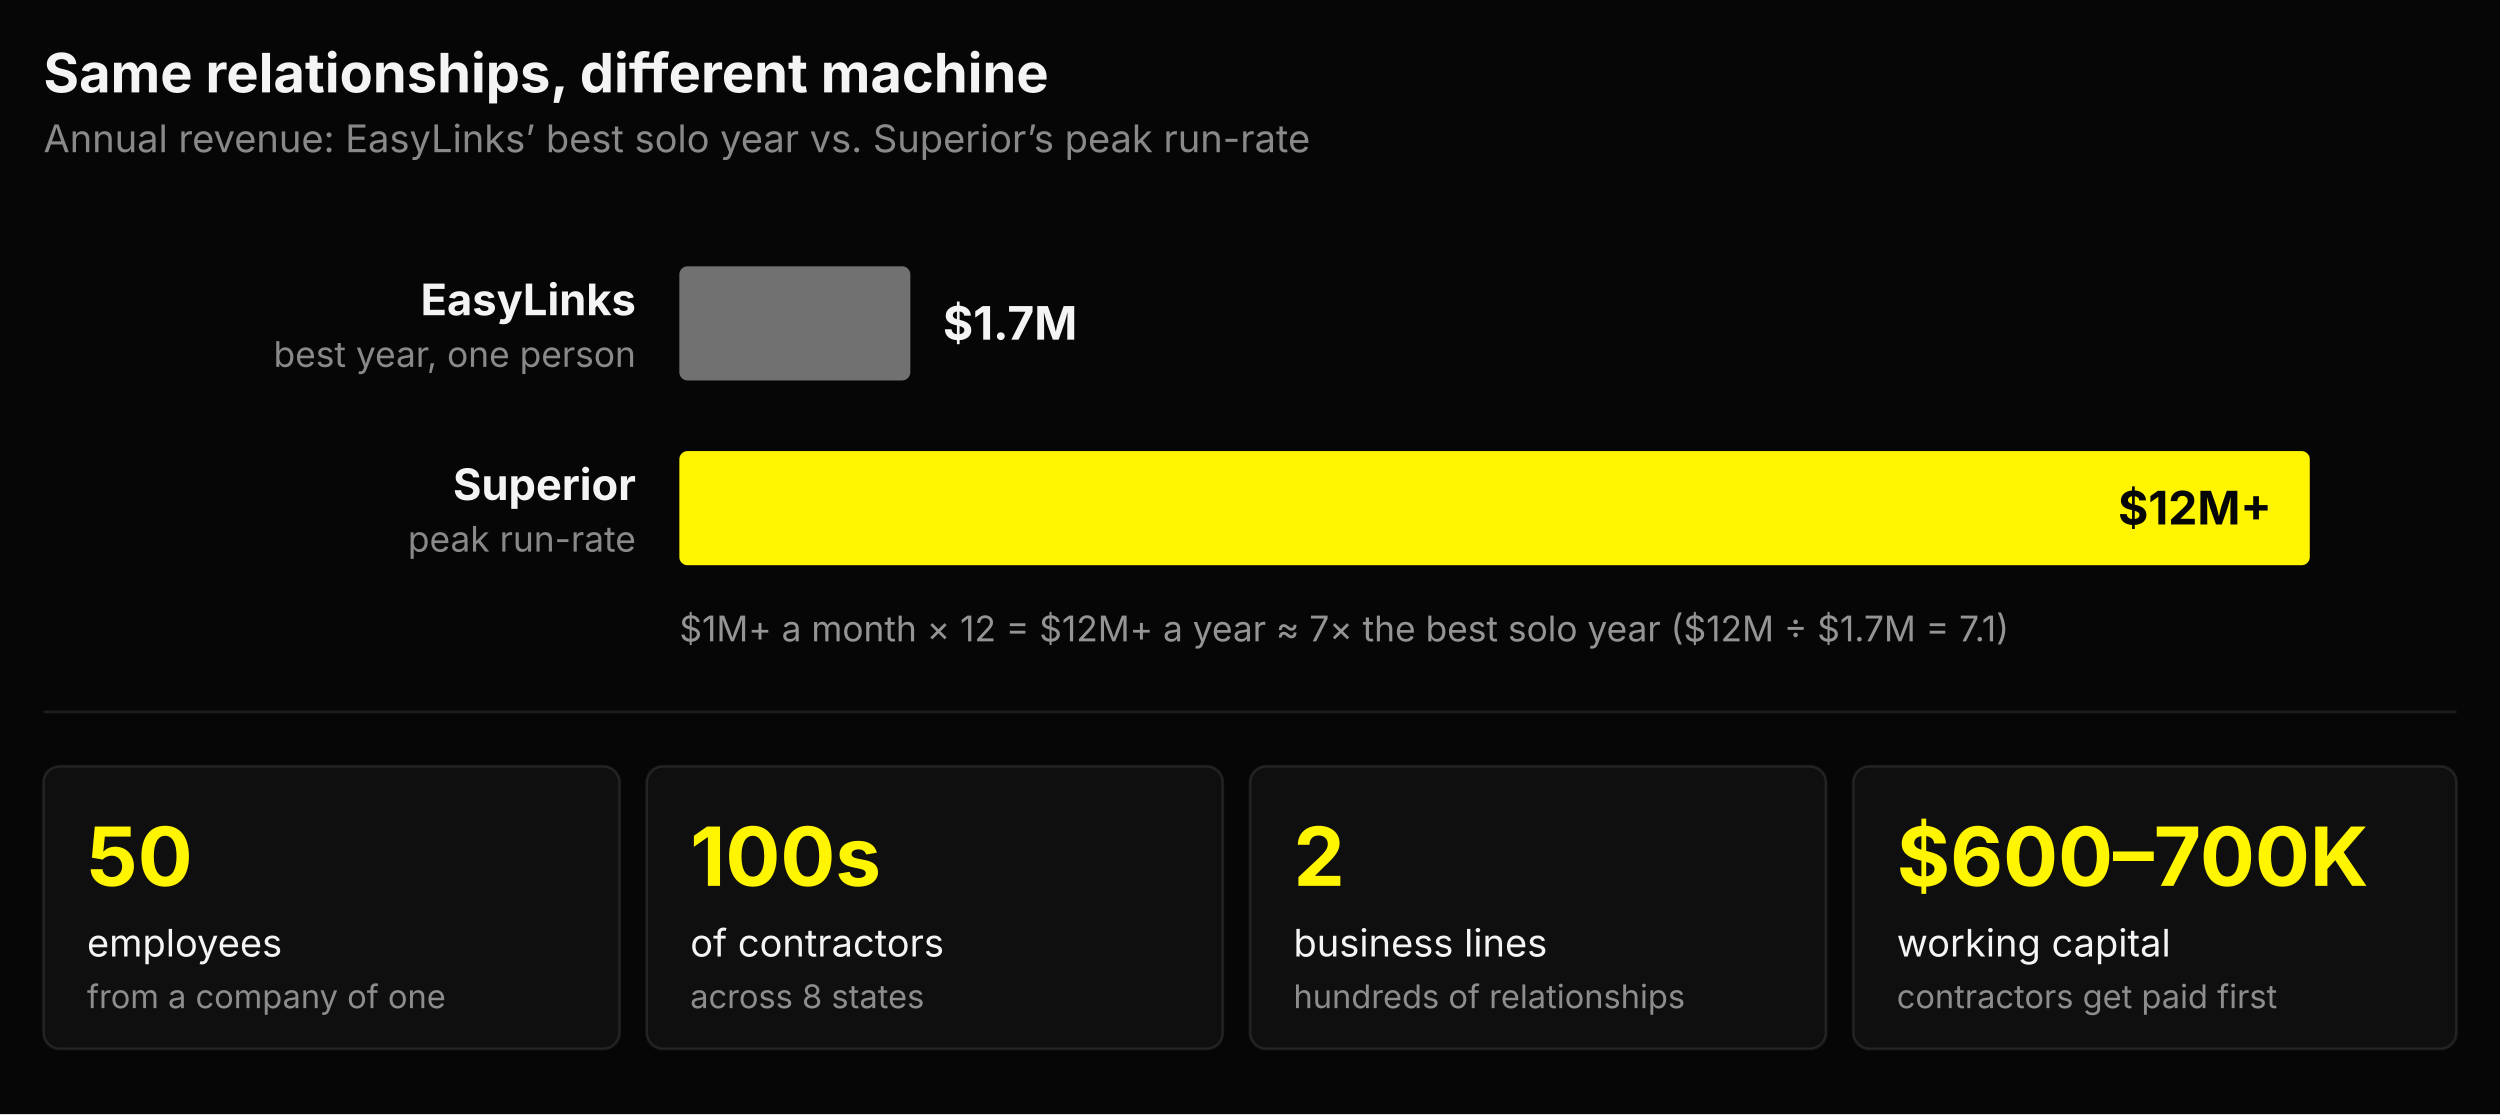
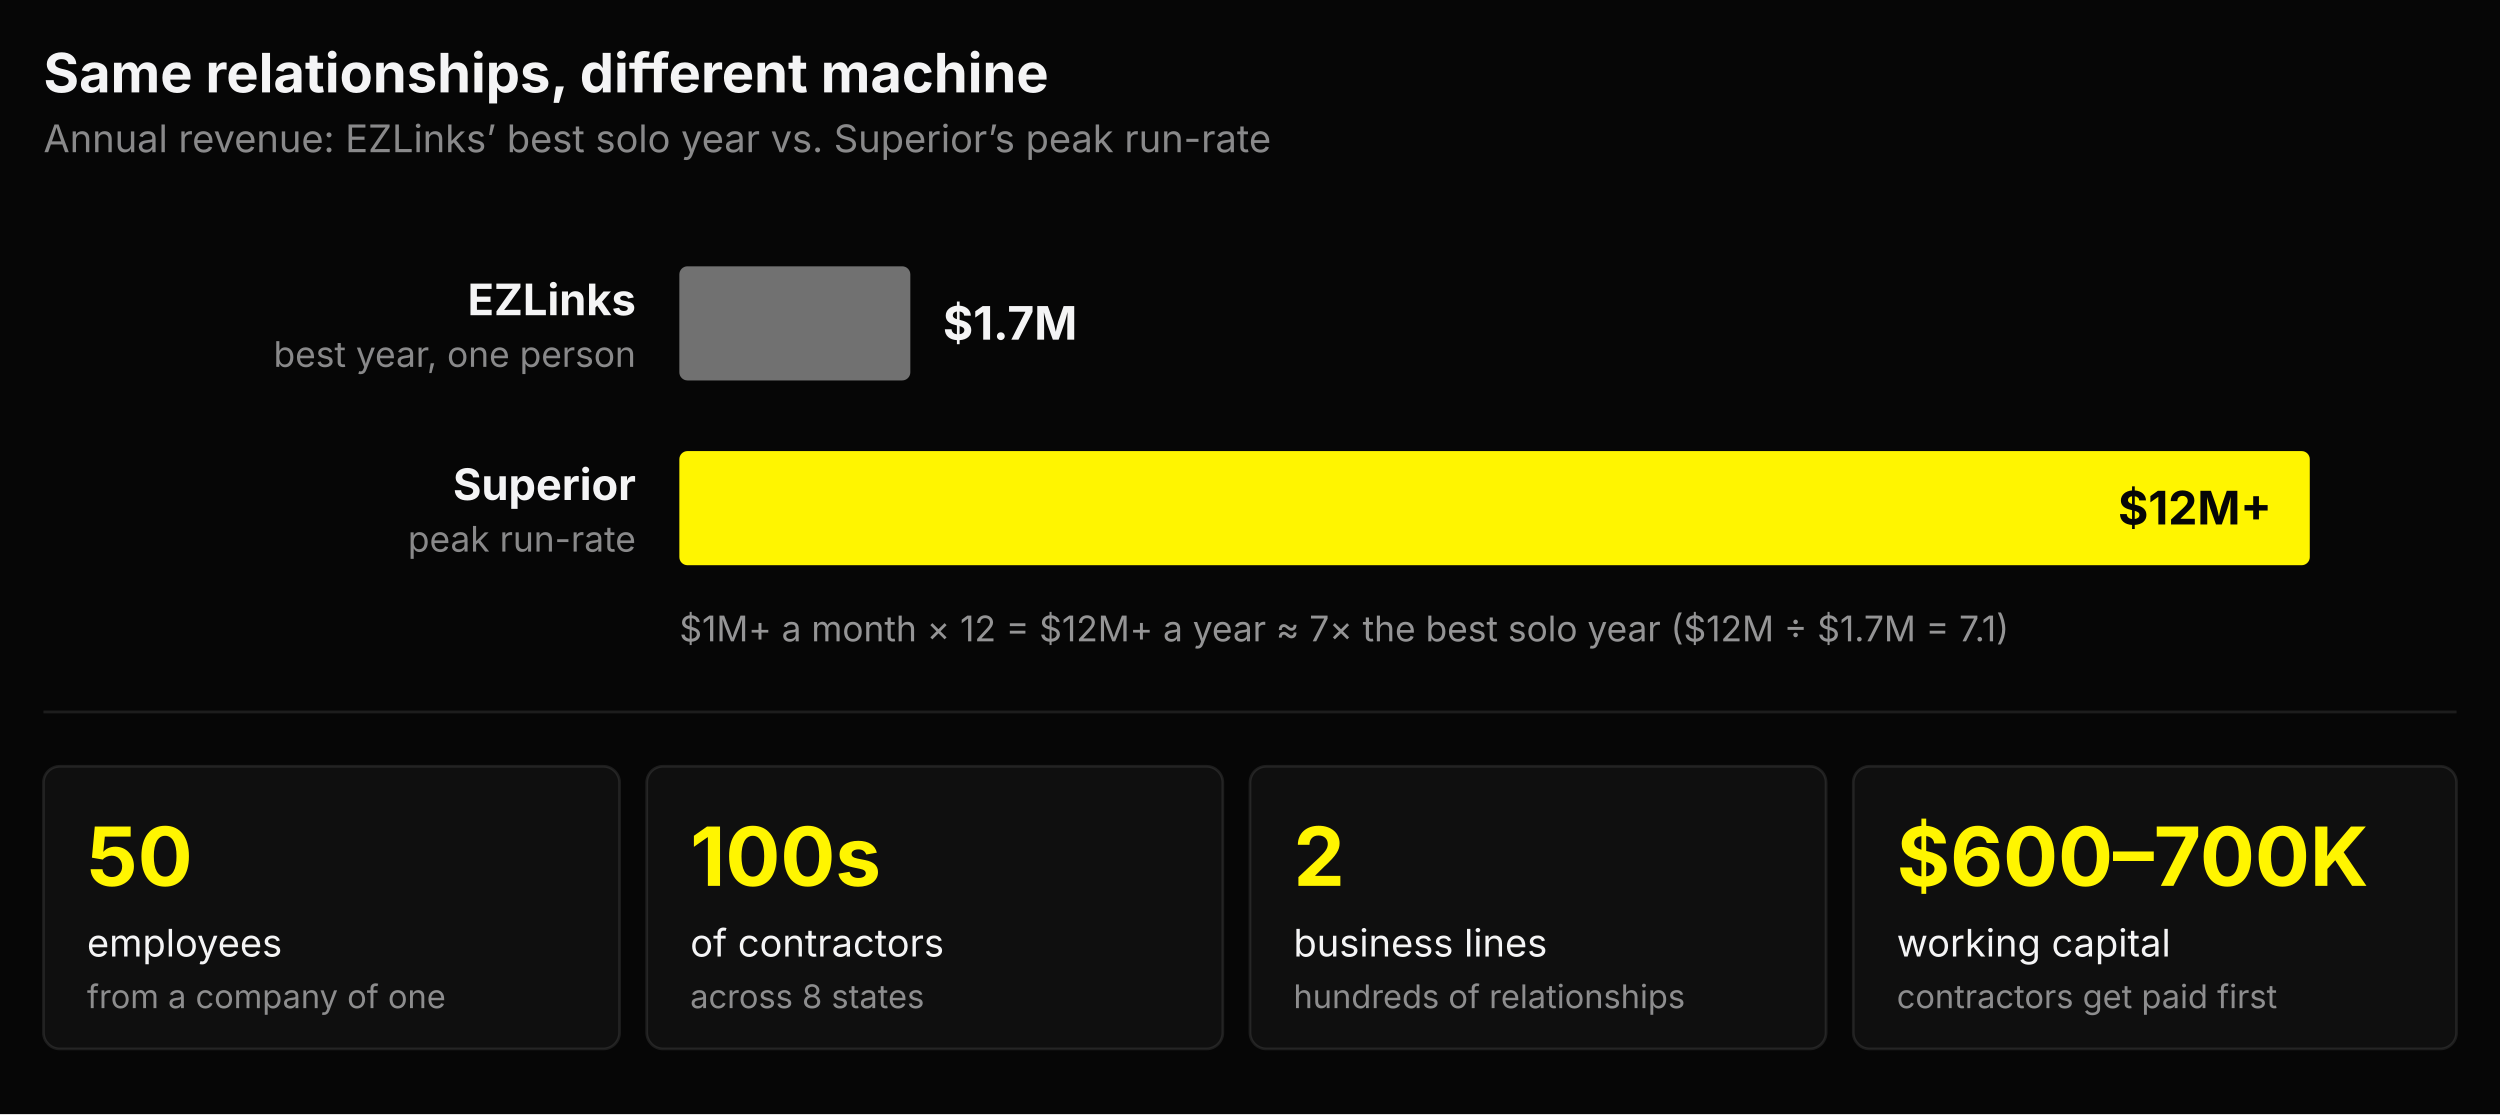
<svg xmlns="http://www.w3.org/2000/svg" viewBox="0 0 920 410" width="100%" role="img" aria-labelledby="s2t s2d">
  <rect width="920" height="410" fill="#060606" />
  <text x="16" y="34" fill="#f4f4f5" font-size="20" font-weight="700" font-family="'Space Grotesk',Inter,system-ui,sans-serif">Same relationships, different machine</text>
-   <text x="16" y="56" fill="rgba(244,244,245,0.55)" font-size="14" font-family="'Space Grotesk',Inter,system-ui,sans-serif">Annual revenue: EasyLinks’ best solo year vs. Superior’s peak run-rate</text>
-   <text x="234" y="116" fill="#f4f4f5" font-size="16" font-weight="700" text-anchor="end" font-family="'Space Grotesk',Inter,system-ui,sans-serif">EasyLinks</text>
+   <text x="16" y="56" fill="rgba(244,244,245,0.55)" font-size="14" font-family="'Space Grotesk',Inter,system-ui,sans-serif">Annual revenue: EZLinks’ best solo year vs. Superior’s peak run-rate</text>
+   <text x="234" y="116" fill="#f4f4f5" font-size="16" font-weight="700" text-anchor="end" font-family="'Space Grotesk',Inter,system-ui,sans-serif">EZLinks</text>
  <text x="234" y="135" fill="rgba(244,244,245,0.55)" font-size="13" text-anchor="end" font-family="'Space Grotesk',Inter,system-ui,sans-serif">best year, one person</text>
  <rect x="250" y="98" width="85" height="42" rx="3" fill="rgba(244,244,245,0.45)" />
  <text x="347" y="125" fill="#f4f4f5" font-size="17" font-weight="700" font-family="'Space Grotesk',Inter,system-ui,sans-serif">$1.7M</text>
  <text x="234" y="184" fill="#f4f4f5" font-size="16" font-weight="700" text-anchor="end" font-family="'Space Grotesk',Inter,system-ui,sans-serif">Superior</text>
  <text x="234" y="203" fill="rgba(244,244,245,0.55)" font-size="13" text-anchor="end" font-family="'Space Grotesk',Inter,system-ui,sans-serif">peak run-rate</text>
  <rect x="250" y="166" width="600" height="42" rx="3" fill="#fff500" />
  <text x="836" y="193" fill="#060606" font-size="17" font-weight="700" text-anchor="end" font-family="'Space Grotesk',Inter,system-ui,sans-serif">$12M+</text>
  <text x="250" y="236" fill="rgba(244,244,245,0.6)" font-size="13" font-family="'Space Grotesk',Inter,system-ui,sans-serif">$1M+ a month × 12 = $12M+ a year ≈ 7× the best solo year ($12M ÷ $1.7M = 7.1)</text>
  <line x1="16" y1="262" x2="904" y2="262" stroke="rgba(244,244,245,0.1)" />
  <g font-family="'Space Grotesk',Inter,system-ui,sans-serif">
    <rect x="16" y="282" width="212" height="104" rx="6" fill="rgba(244,244,245,0.04)" stroke="rgba(244,244,245,0.1)" />
    <text x="32" y="326" fill="#fff500" font-size="30" font-weight="700">50</text>
    <text x="32" y="352" fill="#f4f4f5" font-size="14">employees</text>
    <text x="32" y="371" fill="rgba(244,244,245,0.55)" font-size="12">from a company of one</text>
    <rect x="238" y="282" width="212" height="104" rx="6" fill="rgba(244,244,245,0.04)" stroke="rgba(244,244,245,0.1)" />
    <text x="254" y="326" fill="#fff500" font-size="30" font-weight="700">100s</text>
    <text x="254" y="352" fill="#f4f4f5" font-size="14">of contractors</text>
    <text x="254" y="371" fill="rgba(244,244,245,0.55)" font-size="12">across 8 states</text>
    <rect x="460" y="282" width="212" height="104" rx="6" fill="rgba(244,244,245,0.04)" stroke="rgba(244,244,245,0.1)" />
    <text x="476" y="326" fill="#fff500" font-size="30" font-weight="700">2</text>
    <text x="476" y="352" fill="#f4f4f5" font-size="14">business lines</text>
    <text x="476" y="371" fill="rgba(244,244,245,0.55)" font-size="12">hundreds of relationships</text>
    <rect x="682" y="282" width="222" height="104" rx="6" fill="rgba(244,244,245,0.04)" stroke="rgba(244,244,245,0.1)" />
    <text x="698" y="326" fill="#fff500" font-size="30" font-weight="700">$600–700K</text>
    <text x="698" y="352" fill="#f4f4f5" font-size="14">working capital</text>
    <text x="698" y="371" fill="rgba(244,244,245,0.55)" font-size="12">contractors get paid first</text>
  </g>
</svg>
